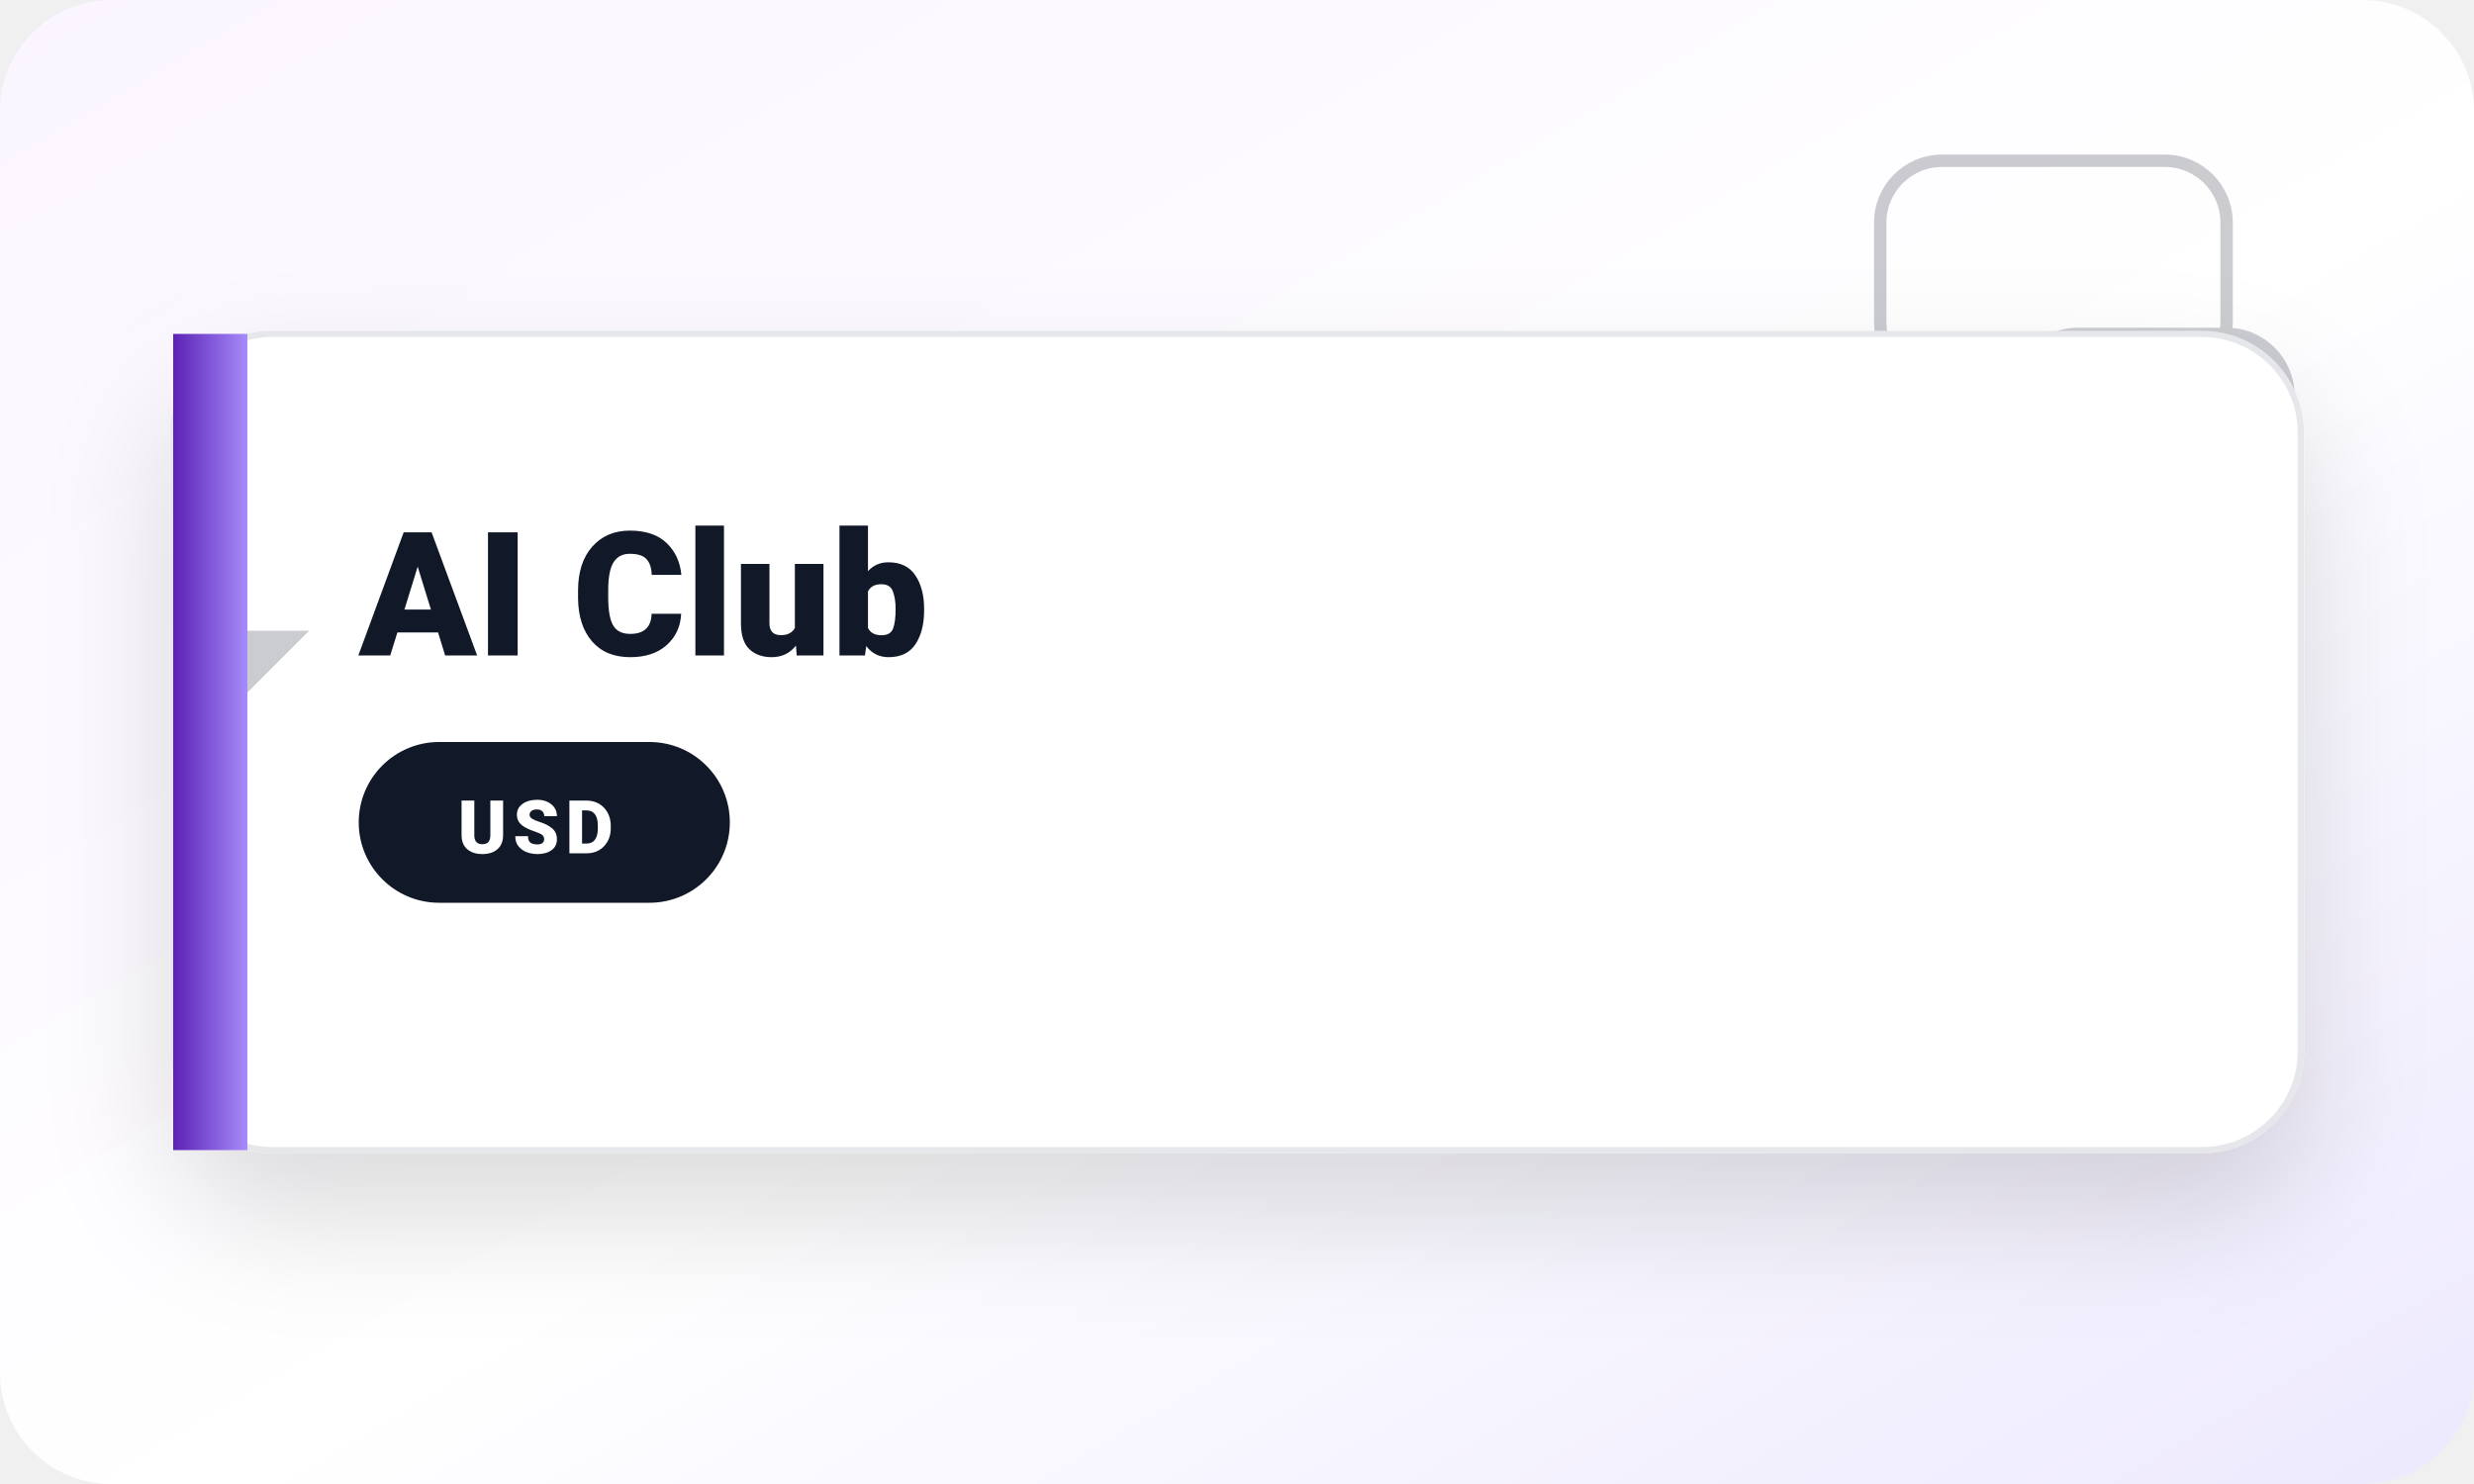
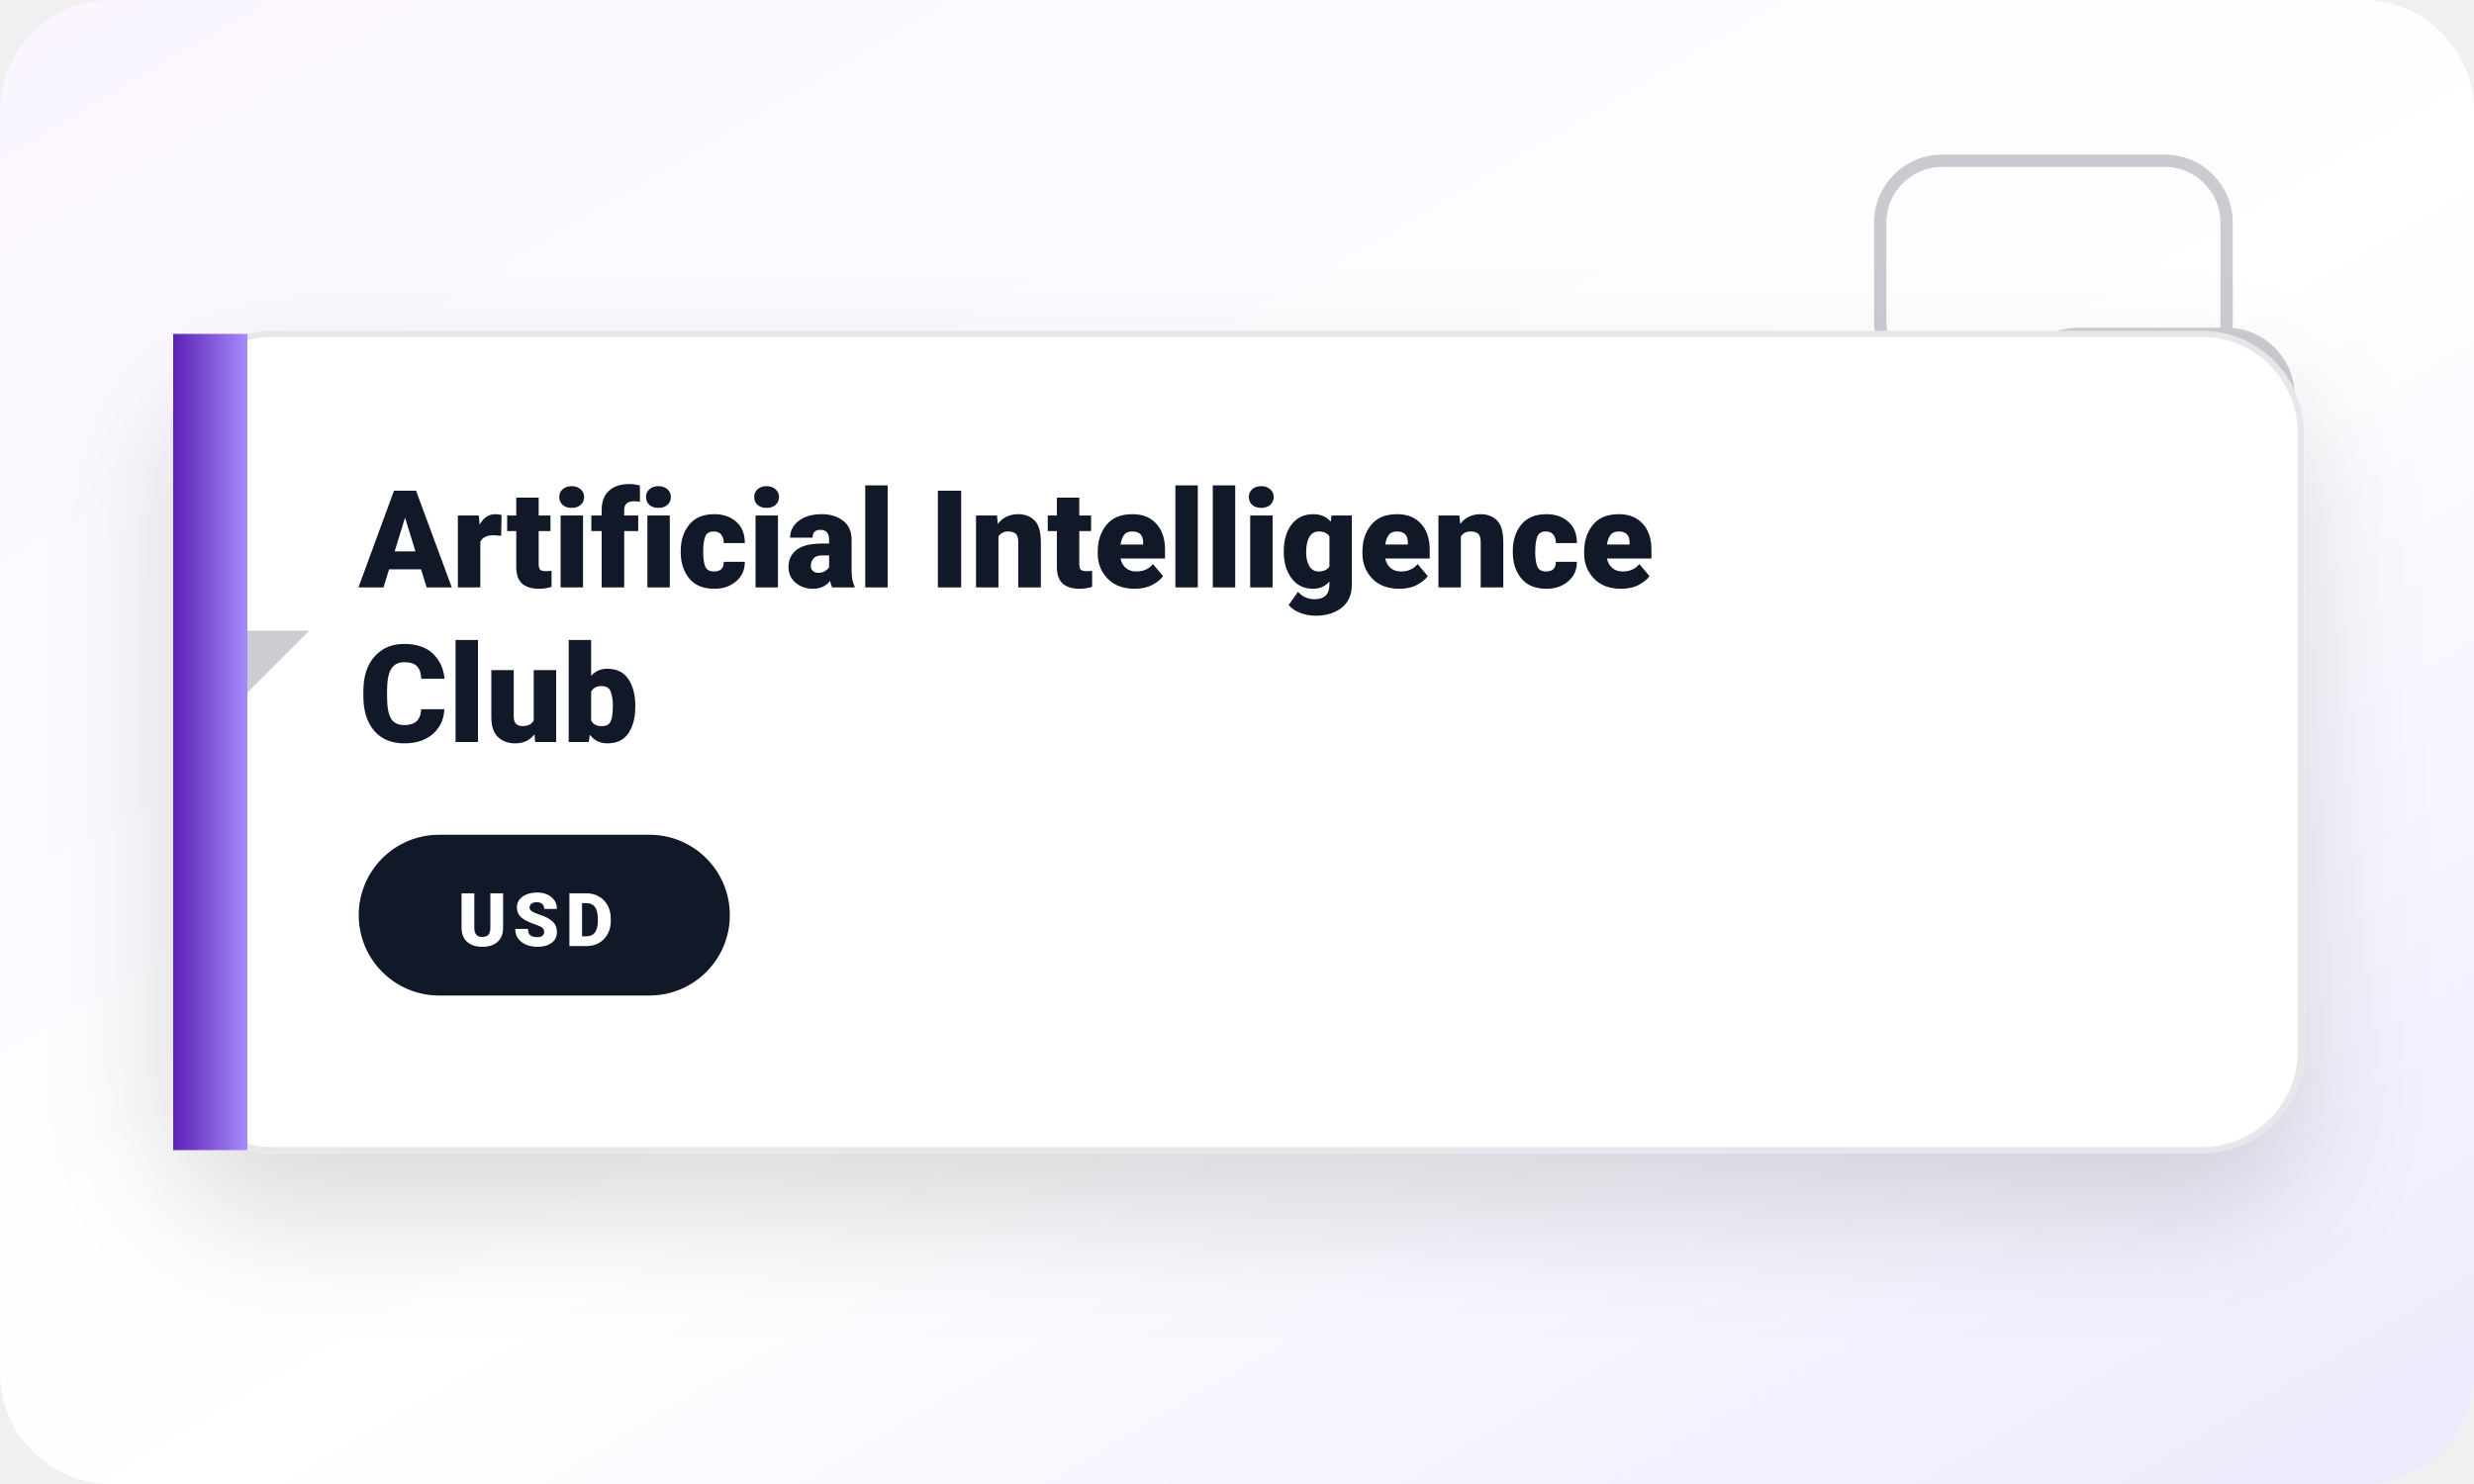
- <svg xmlns="http://www.w3.org/2000/svg" width="400" height="240" viewBox="0 0 400 240" fill="none" role="img" aria-label="AI Club banner">
+ <svg xmlns="http://www.w3.org/2000/svg" width="400" height="240" viewBox="0 0 400 240" fill="none" role="img" aria-label="Artificial Intelligence Club banner">
  <defs>
    <linearGradient id="bg" x1="0" y1="0" x2="1" y2="1">
      <stop offset="0" stop-color="#faf5ff" />
      <stop offset="0.55" stop-color="#ffffff" />
      <stop offset="1" stop-color="#ede9fe" />
    </linearGradient>
    <linearGradient id="accent" x1="0" y1="0" x2="1" y2="0">
      <stop offset="0" stop-color="#5b21b6" />
      <stop offset="1" stop-color="#a78bfa" />
    </linearGradient>
    <filter id="softShadow" x="-20%" y="-20%" width="140%" height="160%" color-interpolation-filters="sRGB">
      <feDropShadow dx="0" dy="10" stdDeviation="10" flood-color="#000" flood-opacity="0.14" />
    </filter>
  </defs>
  <rect width="400" height="240" rx="18" fill="url(#bg)" />
  <g opacity="0.22" stroke="#111827" stroke-width="2">
    <rect x="304" y="26" width="56" height="36" rx="10" fill="#ffffff" />
    <rect x="326" y="54" width="44" height="34" rx="10" fill="#ffffff" />
    <rect x="294" y="72" width="56" height="40" rx="12" fill="#ffffff" />
  </g>
  <g filter="url(#softShadow)">
    <rect x="28" y="54" width="344" height="132" rx="16" fill="#ffffff" />
    <rect x="28" y="54" width="344" height="132" rx="16" fill="none" stroke="#e5e7eb" />
  </g>
  <path d="M28 54h12v132H28z" fill="url(#accent)" />
  <path d="M40 102h10l-10 10v-10z" fill="#111827" opacity="0.22" />
-   <text x="58" y="106" font-family="ui-sans-serif, -apple-system, BlinkMacSystemFont, 'Segoe UI', Roboto, Helvetica, Arial" font-size="28" font-weight="800" fill="#111827">AI Club</text>
+   <text x="58" y="95" font-family="ui-sans-serif, -apple-system, BlinkMacSystemFont, Segoe UI, Roboto, Helvetica, Arial" font-size="22" font-weight="800" fill="#111827">Artificial Intelligence</text>
+   <text x="58" y="120" font-family="ui-sans-serif, -apple-system, BlinkMacSystemFont, Segoe UI, Roboto, Helvetica, Arial" font-size="22" font-weight="800" fill="#111827">Club</text>
  <g>
-     <rect x="58" y="120" width="60" height="26" rx="13" fill="#111827" />
-     <text x="74" y="138" font-family="ui-sans-serif, -apple-system, BlinkMacSystemFont, 'Segoe UI', Roboto, Helvetica, Arial" font-size="12" font-weight="800" fill="#ffffff" letter-spacing="0.08em">USD</text>
+     <rect x="58" y="135" width="60" height="26" rx="13" fill="#111827" />
+     <text x="74" y="153" font-family="ui-sans-serif, -apple-system, BlinkMacSystemFont, Segoe UI, Roboto, Helvetica, Arial" font-size="12" font-weight="800" fill="#ffffff" letter-spacing="0.08em">USD</text>
  </g>
-   <rect x="58" y="112" width="0" height="3" rx="1.5" fill="#a78bfa" opacity="0.9">
-     <animate attributeName="width" values="0;92;0" dur="2.8s" repeatCount="indefinite" />
+   <rect x="58" y="127" width="0" height="3" rx="1.5" fill="#a78bfa" opacity="0.9">
+     <animate attributeName="width" values="0;50;0" dur="2.8s" repeatCount="indefinite" />
  </rect>
</svg>
